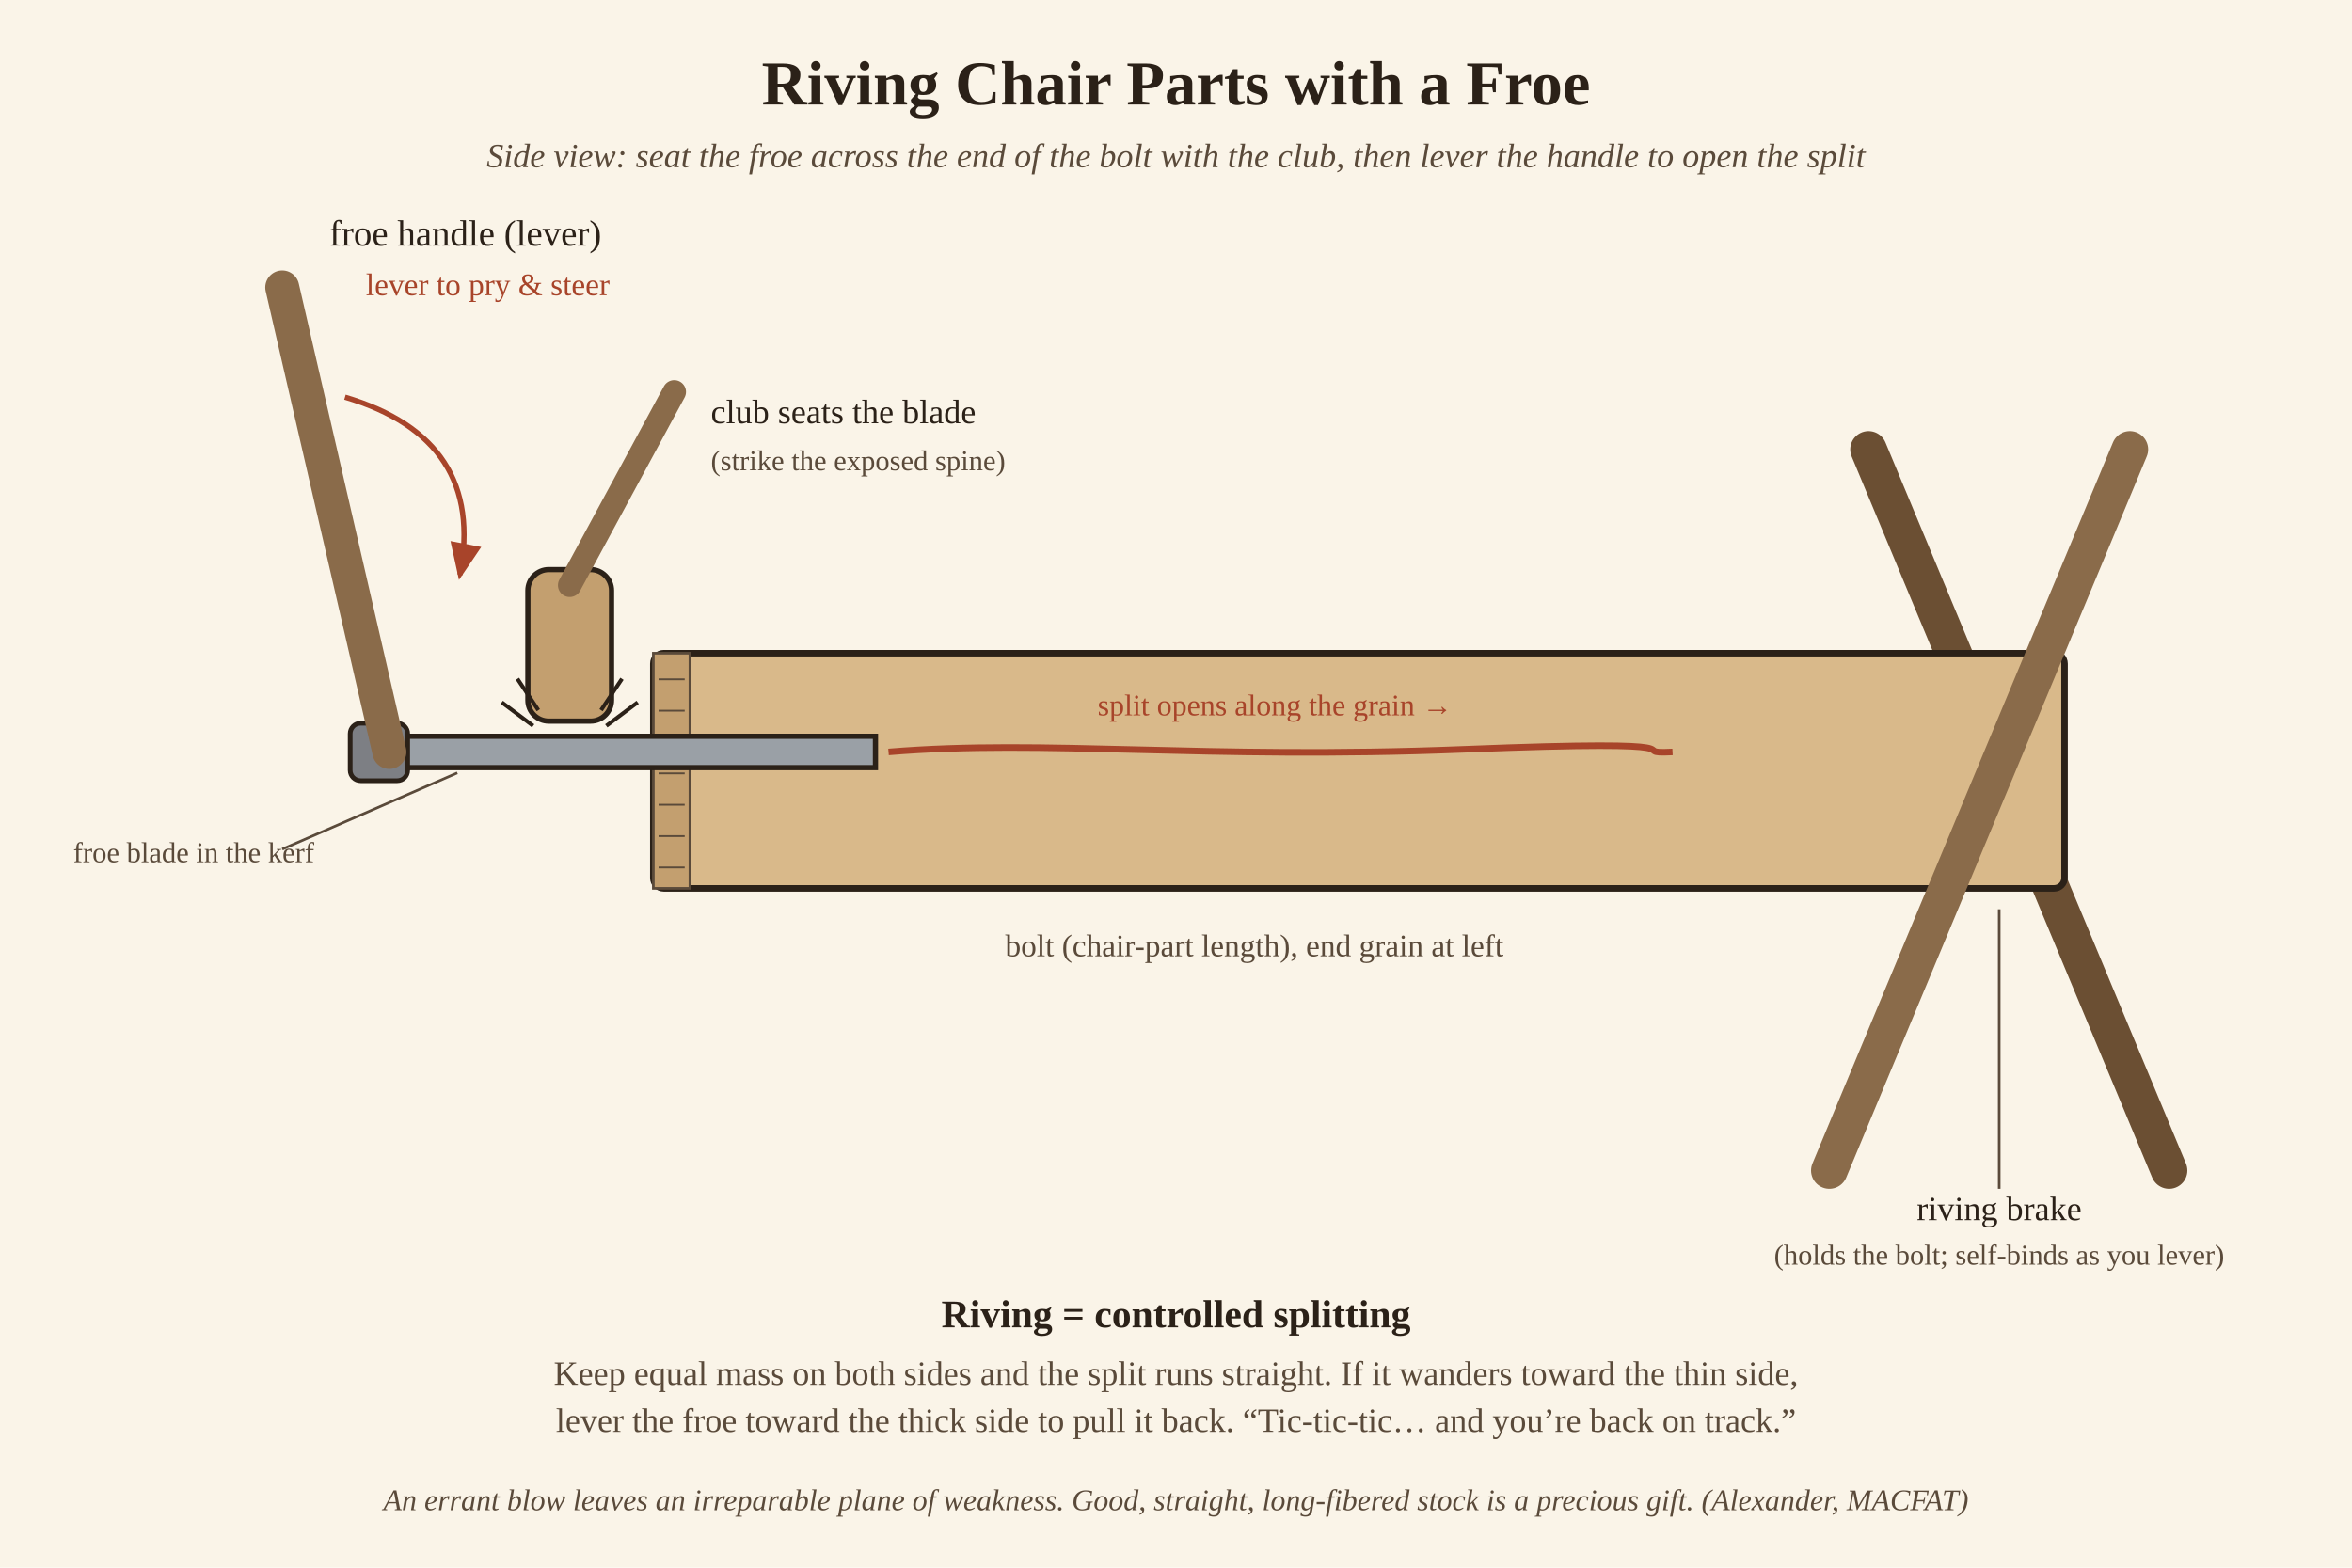
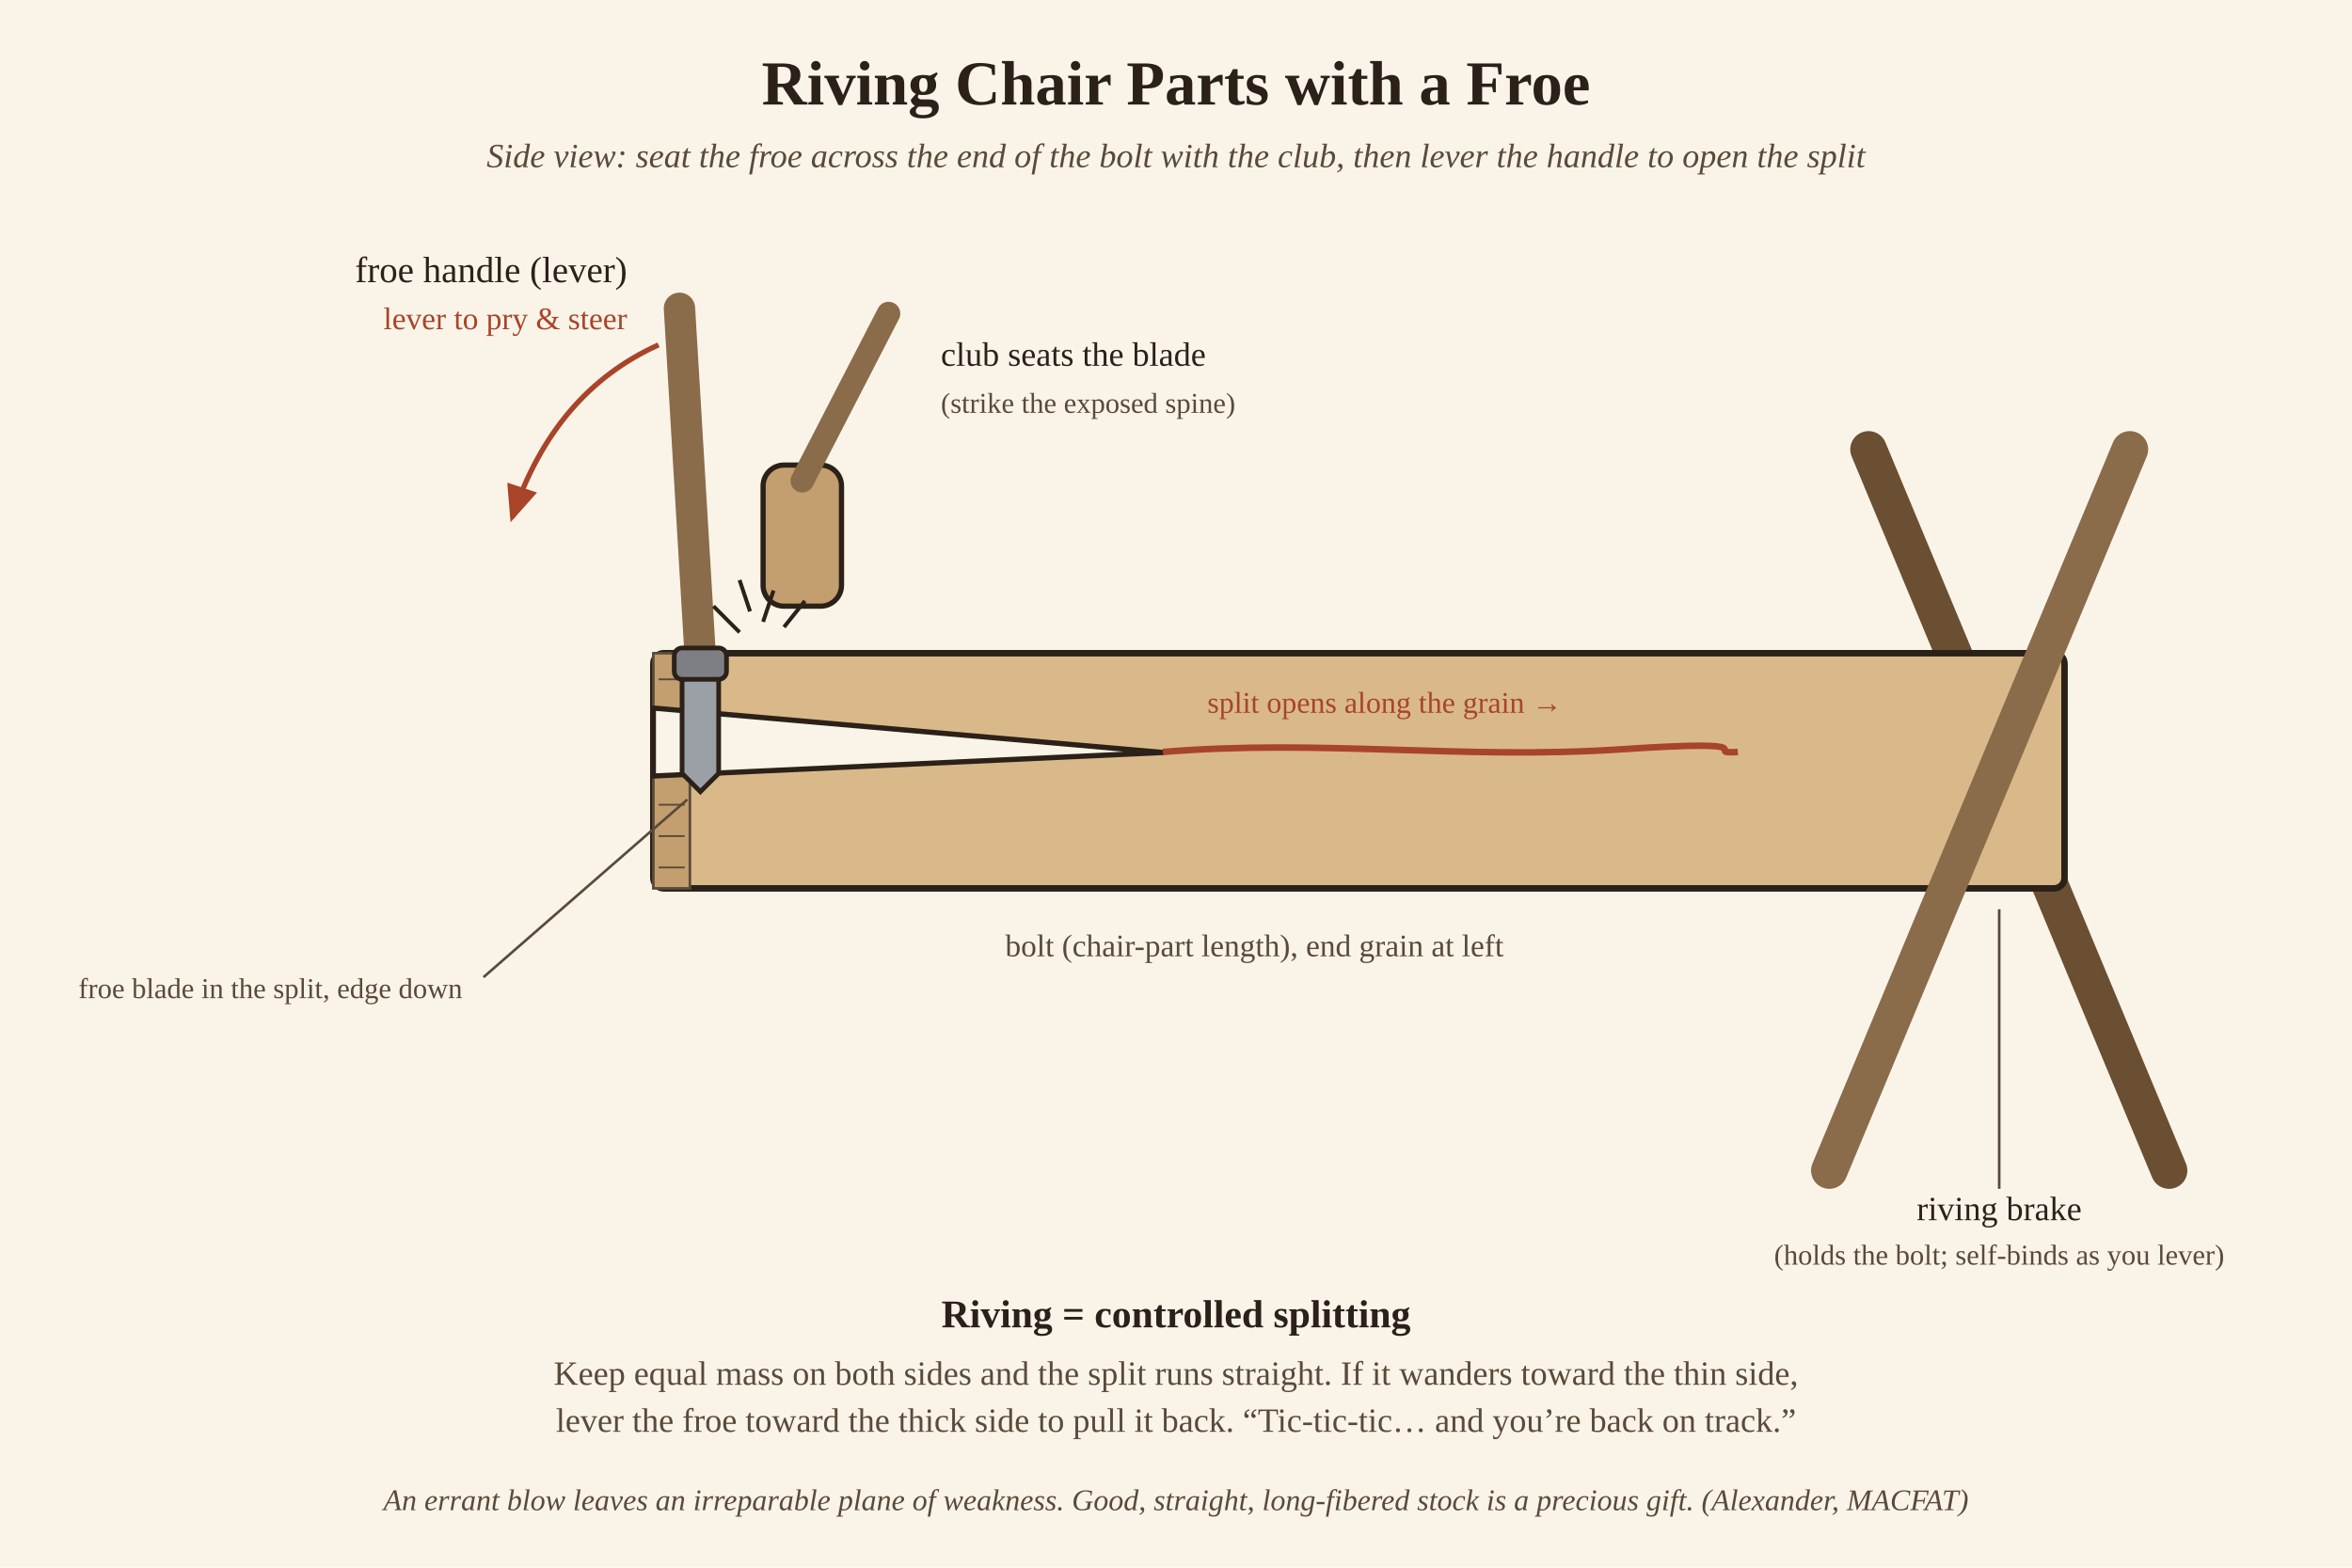
<svg xmlns="http://www.w3.org/2000/svg" viewBox="0 0 900 600" font-family="Georgia, 'Times New Roman', serif">
  <rect x="0" y="0" width="900" height="600" fill="#faf4e8" />
  <defs>
    <marker id="ah" markerWidth="10" markerHeight="10" refX="6" refY="3" orient="auto">
      <path d="M0,0 L7,3 L0,6 Z" fill="#2b2118" />
    </marker>
    <marker id="ahr" markerWidth="9" markerHeight="9" refX="6" refY="3" orient="auto">
      <path d="M0,0 L7,3 L0,6 Z" fill="#a8442a" />
    </marker>
  </defs>
  <text x="450.0" y="40" text-anchor="middle" font-size="24" fill="#2b2118" font-weight="bold">Riving Chair Parts with a Froe</text>
  <text x="450.0" y="64" text-anchor="middle" font-size="13" fill="#5a4a3a" font-style="italic">Side view: seat the froe across the end of the bolt with the club, then lever the handle to open the split</text>
  <line x1="830" y1="448" x2="715" y2="172" stroke="#6b4f33" stroke-width="14" stroke-linecap="round" />
  <rect x="250" y="250" width="540" height="90" rx="4" fill="#d9b98a" stroke="#2b2118" stroke-width="2.5" />
  <rect x="250" y="250" width="14" height="90" fill="#c39f6f" stroke="#5a4a3a" stroke-width="1" />
  <line x1="252" y1="260" x2="262" y2="260" stroke="#5a4a3a" stroke-width="0.7" />
  <line x1="252" y1="272" x2="262" y2="272" stroke="#5a4a3a" stroke-width="0.7" />
  <line x1="252" y1="284" x2="262" y2="284" stroke="#5a4a3a" stroke-width="0.7" />
  <line x1="252" y1="296" x2="262" y2="296" stroke="#5a4a3a" stroke-width="0.7" />
  <line x1="252" y1="308" x2="262" y2="308" stroke="#5a4a3a" stroke-width="0.7" />
  <line x1="252" y1="320" x2="262" y2="320" stroke="#5a4a3a" stroke-width="0.7" />
  <line x1="252" y1="332" x2="262" y2="332" stroke="#5a4a3a" stroke-width="0.7" />
  <text x="480.0" y="366" text-anchor="middle" font-size="12" fill="#5a4a3a">bolt (chair-part length), end grain at left</text>
  <line x1="700" y1="448" x2="815" y2="172" stroke="#8a6b4a" stroke-width="14" stroke-linecap="round" />
  <text x="765" y="467" text-anchor="middle" font-size="13" fill="#2b2118">riving brake</text>
  <text x="765" y="484" text-anchor="middle" font-size="11" fill="#5a4a3a">(holds the bolt; self-binds as you lever)</text>
  <line x1="765" y1="455" x2="765" y2="348" stroke="#5a4a3a" stroke-width="1" />
-   <path d="M340,287.8 C 400,282.8 460,290.8 560,286.8 S 620,288.8 640,287.8" fill="none" stroke="#a8442a" stroke-width="2.5" />
-   <text x="420" y="273.8" font-size="11.5" fill="#a8442a">split opens along the grain →</text>
-   <rect x="140" y="281.8" width="195" height="12" fill="#9aa0a6" stroke="#2b2118" stroke-width="2" />
-   <rect x="134" y="276.8" width="22" height="22" rx="4" fill="#7d7f84" stroke="#2b2118" stroke-width="1.8" />
-   <line x1="149" y1="287.8" x2="108" y2="110" stroke="#8a6b4a" stroke-width="13" stroke-linecap="round" />
-   <text x="126" y="94" font-size="14" fill="#2b2118">froe handle (lever)</text>
-   <text x="140" y="113" font-size="12" fill="#a8442a">lever to pry &amp; steer</text>
-   <path d="M132,152 Q186,168 176,220" fill="none" stroke="#a8442a" stroke-width="2" marker-end="url(#ahr)" />
-   <text x="28" y="330" font-size="11" fill="#5a4a3a">froe blade in the kerf</text>
-   <line x1="108" y1="325" x2="175" y2="295.8" stroke="#5a4a3a" stroke-width="1" />
-   <rect x="202" y="218" width="32" height="58" rx="8" fill="#c39f6f" stroke="#2b2118" stroke-width="2" />
-   <line x1="218" y1="224" x2="258" y2="150" stroke="#8a6b4a" stroke-width="9" stroke-linecap="round" />
-   <line x1="204" y1="277.8" x2="192" y2="268.8" stroke="#2b2118" stroke-width="1.5" />
-   <line x1="232" y1="277.8" x2="244" y2="268.8" stroke="#2b2118" stroke-width="1.5" />
-   <line x1="206" y1="271.8" x2="198" y2="259.8" stroke="#2b2118" stroke-width="1.5" />
-   <line x1="230" y1="271.8" x2="238" y2="259.8" stroke="#2b2118" stroke-width="1.5" />
-   <text x="272" y="162" font-size="13" fill="#2b2118">club seats the blade</text>
-   <text x="272" y="180" font-size="11" fill="#5a4a3a">(strike the exposed spine)</text>
+   <polygon points="250,271 445,288 250,297" fill="#faf4e8" stroke="#2b2118" stroke-width="2" stroke-linejoin="round" />
+   <path d="M445,287.8 C 505,282.8 560,290.8 620,286.8 S 650,288.8 665,287.8" fill="none" stroke="#a8442a" stroke-width="2.5" />
+   <text x="462" y="272.8" font-size="11.5" fill="#a8442a">split opens along the grain →</text>
+   <line x1="268" y1="252" x2="260" y2="118" stroke="#8a6b4a" stroke-width="12" stroke-linecap="round" />
+   <polygon points="261,256 275,256 275,296 268,303 261,296" fill="#9aa0a6" stroke="#2b2118" stroke-width="1.8" />
+   <rect x="258" y="248" width="20" height="12" rx="3" fill="#7d7f84" stroke="#2b2118" stroke-width="1.8" />
+   <text x="240" y="108" text-anchor="end" font-size="14" fill="#2b2118">froe handle (lever)</text>
+   <text x="240" y="126" text-anchor="end" font-size="12" fill="#a8442a">lever to pry &amp; steer</text>
+   <path d="M252,132 Q 212,150 196,198" fill="none" stroke="#a8442a" stroke-width="2" marker-end="url(#ahr)" />
+   <text x="30" y="382" font-size="11" fill="#5a4a3a">froe blade in the split, edge down</text>
+   <line x1="185" y1="374" x2="263" y2="306" stroke="#5a4a3a" stroke-width="1" />
+   <rect x="292" y="178" width="30" height="54" rx="8" fill="#c39f6f" stroke="#2b2118" stroke-width="2" />
+   <line x1="307" y1="184" x2="340" y2="120" stroke="#8a6b4a" stroke-width="9" stroke-linecap="round" />
+   <line x1="283" y1="242" x2="273" y2="232" stroke="#2b2118" stroke-width="1.5" />
+   <line x1="292" y1="238" x2="296" y2="226" stroke="#2b2118" stroke-width="1.5" />
+   <line x1="300" y1="240" x2="308" y2="230" stroke="#2b2118" stroke-width="1.5" />
+   <line x1="287" y1="234" x2="283" y2="222" stroke="#2b2118" stroke-width="1.5" />
+   <text x="360" y="140" font-size="13" fill="#2b2118">club seats the blade</text>
+   <text x="360" y="158" font-size="11" fill="#5a4a3a">(strike the exposed spine)</text>
  <text x="450.0" y="508" text-anchor="middle" font-size="15" fill="#2b2118" font-weight="bold">Riving = controlled splitting</text>
  <text x="450.0" y="530" text-anchor="middle" font-size="13" fill="#5a4a3a">Keep equal mass on both sides and the split runs straight. If it wanders toward the thin side,</text>
  <text x="450.0" y="548" text-anchor="middle" font-size="13" fill="#5a4a3a">lever the froe toward the thick side to pull it back. “Tic-tic-tic… and you’re back on track.”</text>
  <text x="450.0" y="578" text-anchor="middle" font-size="11.5" fill="#5a4a3a" font-style="italic">An errant blow leaves an irreparable plane of weakness. Good, straight, long-fibered stock is a precious gift. (Alexander, MACFAT)</text>
</svg>
